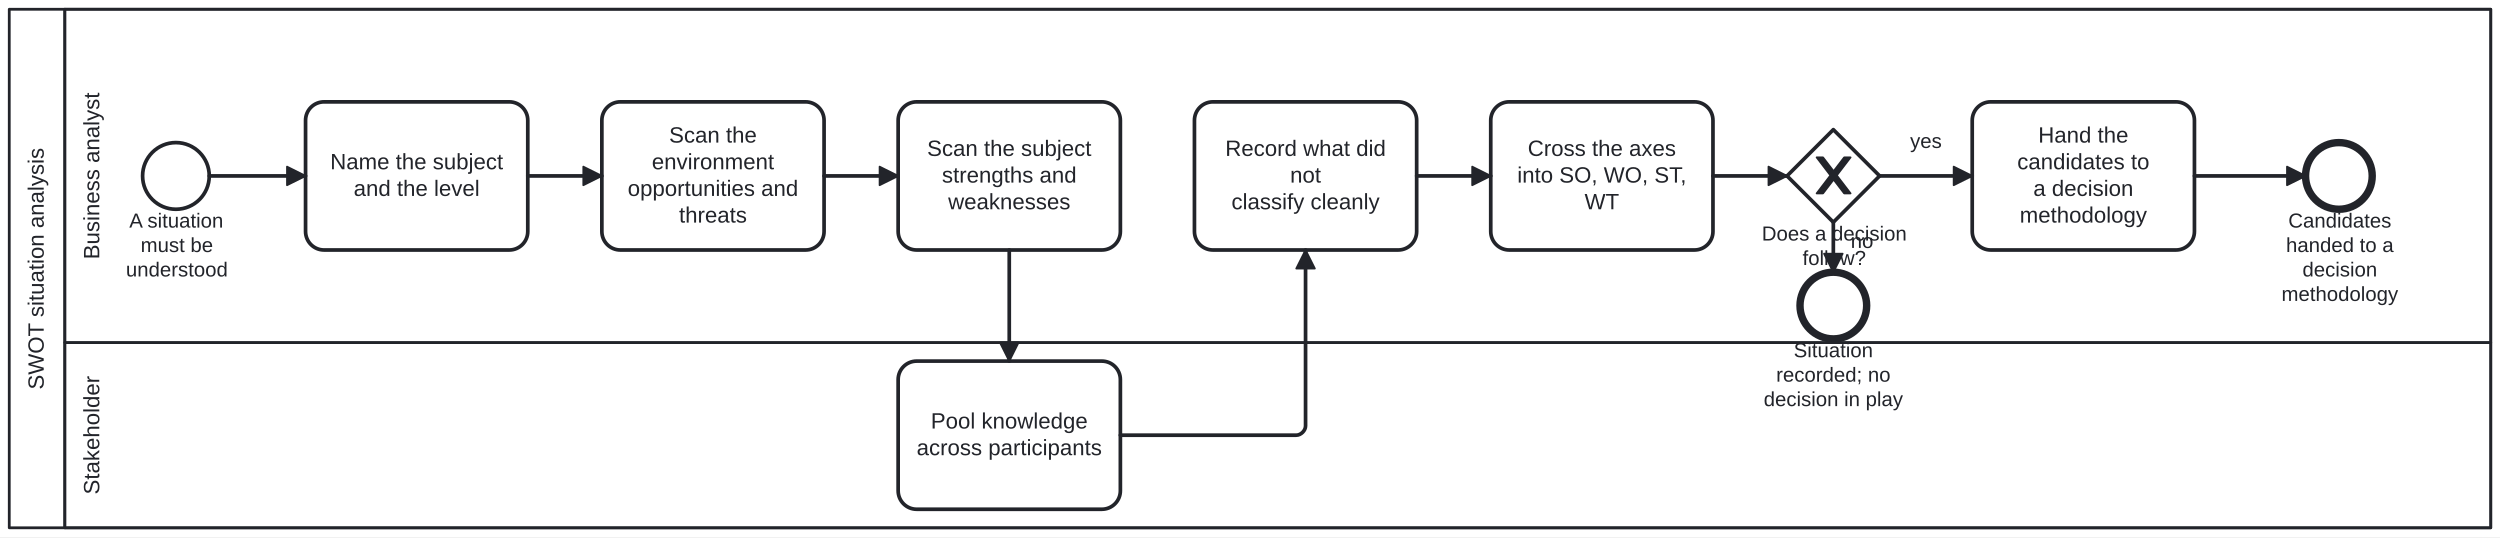
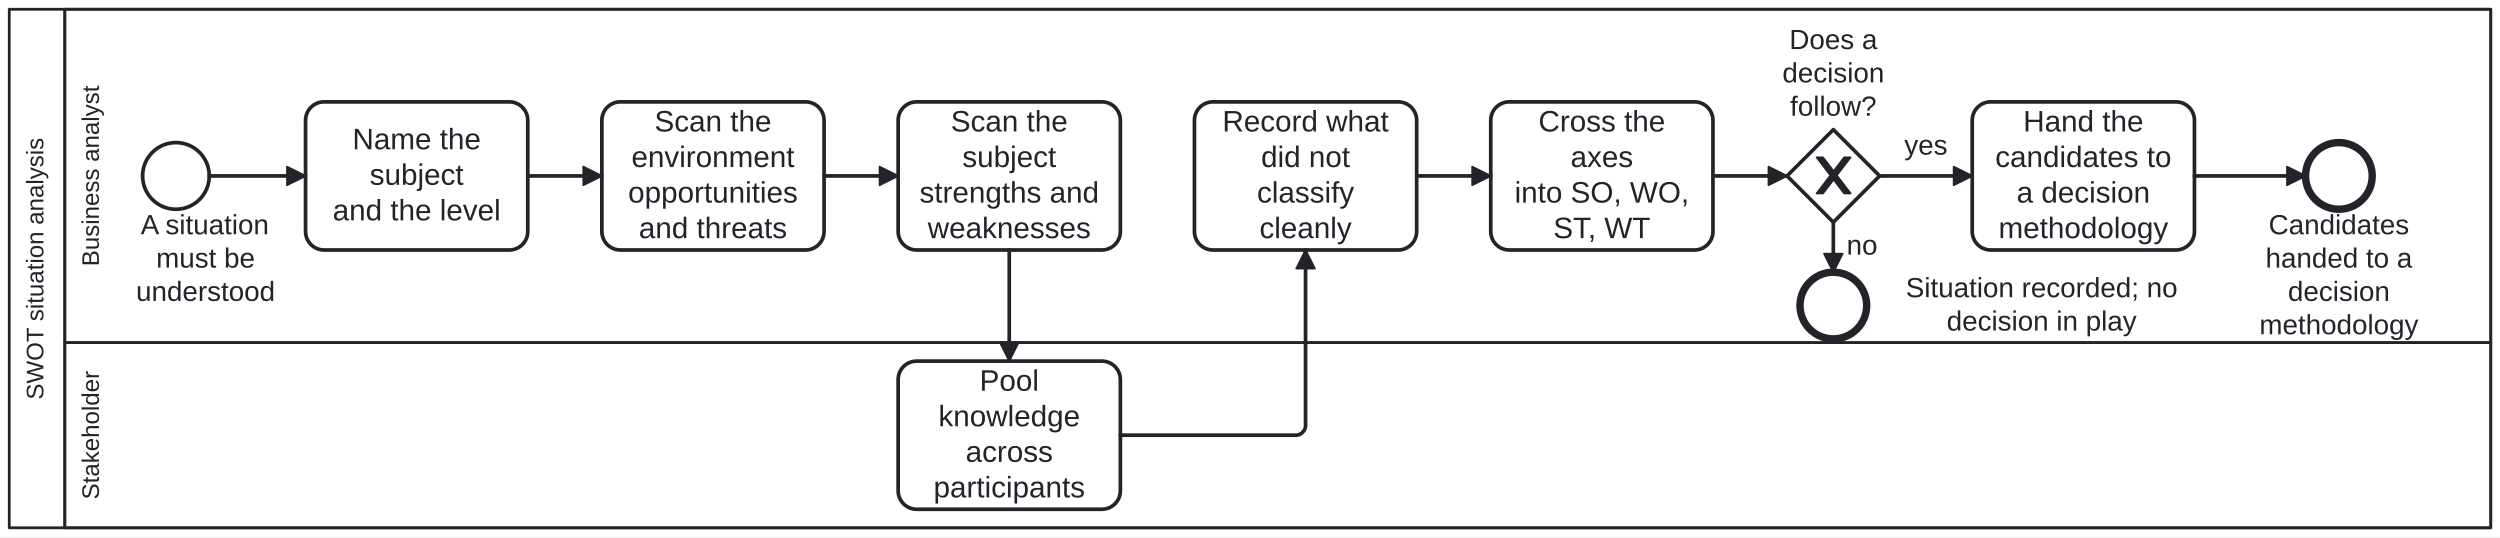
<svg xmlns="http://www.w3.org/2000/svg" width="100%" style="max-width:100%;height:auto" viewBox="155 75 1350 290" version="1.1">
  <rect x="155" y="75" width="1350" height="290" fill="#ffffff" />
  <g class="djs-group">
    <g class="djs-element djs-shape" data-element-id="Participant_Process_SwotAnalysis" style="display: block;" transform="matrix(1 0 0 1 160 80)">
      <g class="djs-visual">
        <rect x="0" y="0" width="1340" height="280" rx="0" ry="0" style="stroke-linecap: round; stroke-linejoin: round; stroke: rgb(34, 36, 42); stroke-width: 1.5px; fill: white; fill-opacity: 0.95;" />
        <path style="fill: none; stroke-linecap: round; stroke-linejoin: round; stroke: rgb(34, 36, 42); stroke-width: 1.5px;" d="M30,0L30,280" />
-         <text lineHeight="1.2" class="djs-label" style="font-family: Arial, sans-serif; font-size: 12px; font-weight: normal; fill: rgb(34, 36, 42);" transform="matrix(-1.83697e-16 -1 1 -1.83697e-16 0 280)">
-           <tspan x="74.645" y="18.6">SWOT situation analysis</tspan>
+         <text lineHeight="1.05" class="djs-label" transform="matrix(-1.83697e-16 -1 1 -1.83697e-16 0 280)" style="font-family: Arial, sans-serif; font-size: 13px; font-weight: normal; fill: rgb(34, 36, 42);">
+           <tspan x="69.198" y="18.413">SWOT situation analysis</tspan>
        </text>
      </g>
      <rect class="djs-hit djs-hit-all" x="0" y="0" width="1340" height="280" style="fill: none; stroke-opacity: 0; stroke: white; stroke-width: 15px;" />
    </g>
    <g class="djs-children">
      <g class="djs-group">
        <g class="djs-element djs-shape" data-element-id="Lane_Stakeholder" style="display: block;" transform="matrix(1 0 0 1 190 260)">
          <g class="djs-visual">
            <rect x="0" y="0" width="1310" height="100" rx="0" ry="0" style="stroke-linecap: round; stroke-linejoin: round; stroke: rgb(34, 36, 42); stroke-width: 1.5px; fill: white; fill-opacity: 0.25;" />
-             <text lineHeight="1.2" class="djs-label" style="font-family: Arial, sans-serif; font-size: 12px; font-weight: normal; fill: rgb(34, 36, 42);" transform="matrix(-1.83697e-16 -1 1 -1.83697e-16 0 100)">
-               <tspan x="17.979" y="18.6">Stakeholder</tspan>
+             <text lineHeight="1.05" class="djs-label" transform="matrix(-1.83697e-16 -1 1 -1.83697e-16 0 100)" style="font-family: Arial, sans-serif; font-size: 13px; font-weight: normal; fill: rgb(34, 36, 42);">
+               <tspan x="15.31" y="18.413">Stakeholder</tspan>
            </text>
          </g>
          <rect class="djs-hit djs-hit-all" x="0" y="0" width="1310" height="100" style="fill: none; stroke-opacity: 0; stroke: white; stroke-width: 15px;" />
        </g>
      </g>
      <g class="djs-group">
        <g class="djs-element djs-shape" data-element-id="Lane_BusinessAnalyst" style="display: block;" transform="matrix(1 0 0 1 190 80)">
          <g class="djs-visual">
            <rect x="0" y="0" width="1310" height="180" rx="0" ry="0" style="stroke-linecap: round; stroke-linejoin: round; stroke: rgb(34, 36, 42); stroke-width: 1.5px; fill: white; fill-opacity: 0.25;" />
-             <text lineHeight="1.2" class="djs-label" style="font-family: Arial, sans-serif; font-size: 12px; font-weight: normal; fill: rgb(34, 36, 42);" transform="matrix(-1.83697e-16 -1 1 -1.83697e-16 0 180)">
-               <tspan x="44.977" y="18.6">Business analyst</tspan>
+             <text lineHeight="1.05" class="djs-label" transform="matrix(-1.83697e-16 -1 1 -1.83697e-16 0 180)" style="font-family: Arial, sans-serif; font-size: 13px; font-weight: normal; fill: rgb(34, 36, 42);">
+               <tspan x="41.225" y="18.413">Business analyst</tspan>
            </text>
          </g>
          <rect class="djs-hit djs-hit-all" x="0" y="0" width="1310" height="180" style="fill: none; stroke-opacity: 0; stroke: white; stroke-width: 15px;" />
        </g>
      </g>
      <g class="djs-group">
        <g class="djs-element djs-shape" data-element-id="Start_Process_SwotAnalysis" style="display: block;" transform="matrix(1 0 0 1 232 152)">
          <g class="djs-visual">
            <circle cx="18" cy="18" r="18" style="stroke-linecap: round; stroke-linejoin: round; stroke: rgb(34, 36, 42); stroke-width: 2px; fill: white; fill-opacity: 0.95;" />
          </g>
          <rect class="djs-hit djs-hit-all" x="0" y="0" width="36" height="36" style="fill: none; stroke-opacity: 0; stroke: white; stroke-width: 15px;" />
        </g>
      </g>
      <g class="djs-group">
-         <g class="djs-element djs-shape" data-element-id="Start_Process_SwotAnalysis_label" style="display: block;" transform="matrix(1 0 0 1 211 188)">
-           <g class="djs-visual">
-             <text lineHeight="1.2" class="djs-label" style="font-family: Arial, sans-serif; font-size: 11px; font-weight: normal; fill: rgb(34, 36, 42);">
-               <tspan x="13.818" y="9.9">A situation </tspan>
-               <tspan x="19.936" y="23.1">must be </tspan>
-               <tspan x="11.979" y="36.3">understood</tspan>
-             </text>
-           </g>
-           <rect class="djs-hit djs-hit-all" x="0" y="0" width="79" height="27" style="fill: none; stroke-opacity: 0; stroke: white; stroke-width: 15px;" />
+         <g class="djs-element djs-shape" data-element-id="Start_Process_SwotAnalysis_label" style="display: block;" transform="matrix(1 0 0 1 228 188)">
+           <g class="djs-visual">
+             <text lineHeight="1.2" class="djs-label" style="font-family: Arial, sans-serif; font-size: 15px; font-weight: normal; fill: rgb(34, 36, 42);">
+               <tspan x="2.979" y="13.5">A situation</tspan>
+               <tspan x="11.322" y="31.5">must be </tspan>
+               <tspan x="0.471" y="49.5">understood</tspan>
+             </text>
+           </g>
+           <rect class="djs-hit djs-hit-all" x="0" y="0" width="76" height="54" style="fill: none; stroke-opacity: 0; stroke: white; stroke-width: 15px;" />
        </g>
      </g>
      <g class="djs-group">
        <g class="djs-element djs-shape" data-element-id="A_FrameSubject" style="display: block;" transform="matrix(1 0 0 1 320 130)">
          <g class="djs-visual">
            <rect x="0" y="0" width="120" height="80" rx="10" ry="10" style="stroke-linecap: round; stroke-linejoin: round; stroke: rgb(34, 36, 42); stroke-width: 2px; fill: white; fill-opacity: 0.95;" />
-             <text lineHeight="1.2" class="djs-label" style="font-family: Arial, sans-serif; font-size: 12px; font-weight: normal; fill: rgb(34, 36, 42);">
-               <tspan x="13.31" y="36.4">Name the subject</tspan>
-               <tspan x="25.975" y="50.8">and the level</tspan>
+             <text lineHeight="1.2" class="djs-label" style="font-family: Arial, sans-serif; font-size: 16px; font-weight: normal; fill: rgb(34, 36, 42);">
+               <tspan x="25.316" y="25.6">Name the </tspan>
+               <tspan x="34.652" y="44.8">subject</tspan>
+               <tspan x="14.633" y="64">and the level</tspan>
            </text>
          </g>
          <rect class="djs-hit djs-hit-all" x="0" y="0" width="120" height="80" style="fill: none; stroke-opacity: 0; stroke: white; stroke-width: 15px;" />
        </g>
      </g>
      <g class="djs-group">
        <g class="djs-element djs-shape" data-element-id="A_ScanExternal" style="display: block;" transform="matrix(1 0 0 1 480 130)">
          <g class="djs-visual">
            <rect x="0" y="0" width="120" height="80" rx="10" ry="10" style="stroke-linecap: round; stroke-linejoin: round; stroke: rgb(34, 36, 42); stroke-width: 2px; fill: white; fill-opacity: 0.95;" />
-             <text lineHeight="1.2" class="djs-label" style="font-family: Arial, sans-serif; font-size: 12px; font-weight: normal; fill: rgb(34, 36, 42);">
-               <tspan x="36.316" y="22">Scan the </tspan>
-               <tspan x="26.982" y="36.4">environment</tspan>
-               <tspan x="13.966" y="50.8">opportunities and </tspan>
-               <tspan x="41.657" y="65.2">threats</tspan>
+             <text lineHeight="1.2" class="djs-label" style="font-family: Arial, sans-serif; font-size: 16px; font-weight: normal; fill: rgb(34, 36, 42);">
+               <tspan x="28.422" y="16">Scan the </tspan>
+               <tspan x="15.977" y="35.2">environment</tspan>
+               <tspan x="14.191" y="54.4">opportunities </tspan>
+               <tspan x="19.973" y="73.6">and threats</tspan>
            </text>
          </g>
          <rect class="djs-hit djs-hit-all" x="0" y="0" width="120" height="80" style="fill: none; stroke-opacity: 0; stroke: white; stroke-width: 15px;" />
        </g>
      </g>
      <g class="djs-group">
        <g class="djs-element djs-shape" data-element-id="A_ScanInternal" style="display: block;" transform="matrix(1 0 0 1 640 130)">
          <g class="djs-visual">
            <rect x="0" y="0" width="120" height="80" rx="10" ry="10" style="stroke-linecap: round; stroke-linejoin: round; stroke: rgb(34, 36, 42); stroke-width: 2px; fill: white; fill-opacity: 0.95;" />
-             <text lineHeight="1.2" class="djs-label" style="font-family: Arial, sans-serif; font-size: 12px; font-weight: normal; fill: rgb(34, 36, 42);">
-               <tspan x="15.639" y="29.2">Scan the subject</tspan>
-               <tspan x="23.643" y="43.6">strengths and </tspan>
-               <tspan x="26.982" y="58">weaknesses</tspan>
+             <text lineHeight="1.2" class="djs-label" style="font-family: Arial, sans-serif; font-size: 16px; font-weight: normal; fill: rgb(34, 36, 42);">
+               <tspan x="28.422" y="16">Scan the </tspan>
+               <tspan x="34.652" y="35.2">subject</tspan>
+               <tspan x="11.523" y="54.4">strengths and</tspan>
+               <tspan x="15.977" y="73.6">weaknesses</tspan>
            </text>
          </g>
          <rect class="djs-hit djs-hit-all" x="0" y="0" width="120" height="80" style="fill: none; stroke-opacity: 0; stroke: white; stroke-width: 15px;" />
        </g>
      </g>
      <g class="djs-group">
        <g class="djs-element djs-shape" data-element-id="A_GroupReview" style="display: block;" transform="matrix(1 0 0 1 640 270)">
          <g class="djs-visual">
            <rect x="0" y="0" width="120" height="80" rx="10" ry="10" style="stroke-linecap: round; stroke-linejoin: round; stroke: rgb(34, 36, 42); stroke-width: 2px; fill: white; fill-opacity: 0.95;" />
-             <text lineHeight="1.2" class="djs-label" style="font-family: Arial, sans-serif; font-size: 12px; font-weight: normal; fill: rgb(34, 36, 42);">
-               <tspan x="17.637" y="36.4">Pool knowledge</tspan>
-               <tspan x="9.979" y="50.8">across participants</tspan>
+             <text lineHeight="1.2" class="djs-label" style="font-family: Arial, sans-serif; font-size: 16px; font-weight: normal; fill: rgb(34, 36, 42);">
+               <tspan x="43.988" y="16">Pool </tspan>
+               <tspan x="21.75" y="35.2">knowledge</tspan>
+               <tspan x="36.438" y="54.4">across </tspan>
+               <tspan x="19.09" y="73.6">participants</tspan>
            </text>
          </g>
          <rect class="djs-hit djs-hit-all" x="0" y="0" width="120" height="80" style="fill: none; stroke-opacity: 0; stroke: white; stroke-width: 15px;" />
        </g>
      </g>
      <g class="djs-group">
        <g class="djs-element djs-shape" data-element-id="A_RecordAmbiguous" style="display: block;" transform="matrix(1 0 0 1 800 130)">
          <g class="djs-visual">
            <rect x="0" y="0" width="120" height="80" rx="10" ry="10" style="stroke-linecap: round; stroke-linejoin: round; stroke: rgb(34, 36, 42); stroke-width: 2px; fill: white; fill-opacity: 0.95;" />
-             <text lineHeight="1.2" class="djs-label" style="font-family: Arial, sans-serif; font-size: 12px; font-weight: normal; fill: rgb(34, 36, 42);">
-               <tspan x="16.644" y="29.2">Record what did </tspan>
-               <tspan x="51.659" y="43.6">not</tspan>
-               <tspan x="19.986" y="58">classify cleanly</tspan>
+             <text lineHeight="1.2" class="djs-label" style="font-family: Arial, sans-serif; font-size: 16px; font-weight: normal; fill: rgb(34, 36, 42);">
+               <tspan x="15.09" y="16">Record what </tspan>
+               <tspan x="35.98" y="35.2">did not</tspan>
+               <tspan x="33.773" y="54.4">classify </tspan>
+               <tspan x="35.098" y="73.6">cleanly</tspan>
            </text>
          </g>
          <rect class="djs-hit djs-hit-all" x="0" y="0" width="120" height="80" style="fill: none; stroke-opacity: 0; stroke: white; stroke-width: 15px;" />
        </g>
      </g>
      <g class="djs-group">
        <g class="djs-element djs-shape" data-element-id="A_Cross" style="display: block;" transform="matrix(1 0 0 1 960 130)">
          <g class="djs-visual">
            <rect x="0" y="0" width="120" height="80" rx="10" ry="10" style="stroke-linecap: round; stroke-linejoin: round; stroke: rgb(34, 36, 42); stroke-width: 2px; fill: white; fill-opacity: 0.95;" />
-             <text lineHeight="1.2" class="djs-label" style="font-family: Arial, sans-serif; font-size: 12px; font-weight: normal; fill: rgb(34, 36, 42);">
-               <tspan x="19.983" y="29.2">Cross the axes</tspan>
-               <tspan x="14.323" y="43.6">into SO, WO, ST, </tspan>
-               <tspan x="50.672" y="58">WT</tspan>
+             <text lineHeight="1.2" class="djs-label" style="font-family: Arial, sans-serif; font-size: 16px; font-weight: normal; fill: rgb(34, 36, 42);">
+               <tspan x="25.766" y="16">Cross the </tspan>
+               <tspan x="43.102" y="35.2">axes</tspan>
+               <tspan x="12.879" y="54.4">into SO, WO, </tspan>
+               <tspan x="33.781" y="73.6">ST, WT</tspan>
            </text>
          </g>
          <rect class="djs-hit djs-hit-all" x="0" y="0" width="120" height="80" style="fill: none; stroke-opacity: 0; stroke: white; stroke-width: 15px;" />
        </g>
      </g>
      <g class="djs-group">
        <g class="djs-element djs-shape" data-element-id="GW_DecisionFollows" style="display: block;" transform="matrix(1 0 0 1 1120 145)">
          <g class="djs-visual">
            <polygon points="25,0 50,25 25,50 0,25" style="stroke-linecap: round; stroke-linejoin: round; stroke: rgb(34, 36, 42); stroke-width: 2px; fill: white; fill-opacity: 0.95;" />
            <path d="m 16,15 7.429,9.714 -7.429,9.714 3.429,0 5.714,-7.464 5.714,7.464 3.429,0 -7.429,-9.714 7.429,-9.714 -3.429,0 -5.714,7.464 -5.714,-7.464 -3.429,0 z" style="fill: rgb(34, 36, 42); stroke-linecap: round; stroke-linejoin: round; stroke: rgb(34, 36, 42); stroke-width: 1px;" />
          </g>
          <rect class="djs-hit djs-hit-all" x="0" y="0" width="50" height="50" style="fill: none; stroke-opacity: 0; stroke: white; stroke-width: 15px;" />
        </g>
      </g>
      <g class="djs-group">
-         <g class="djs-element djs-shape" data-element-id="GW_DecisionFollows_label" style="display: block;" transform="matrix(1 0 0 1 1106 195)">
-           <g class="djs-visual">
-             <text lineHeight="1.2" class="djs-label" style="font-family: Arial, sans-serif; font-size: 11px; font-weight: normal; fill: rgb(34, 36, 42);">
-               <tspan x="0.366" y="9.9">Does a decision</tspan>
-               <tspan x="22.38" y="23.1">follow?</tspan>
-             </text>
-           </g>
-           <rect class="djs-hit djs-hit-all" x="0" y="0" width="79" height="27" style="fill: none; stroke-opacity: 0; stroke: white; stroke-width: 15px;" />
+         <g class="djs-element djs-shape" data-element-id="GW_DecisionFollows_label" style="display: block;" transform="matrix(1 0 0 1 1117 88)">
+           <g class="djs-visual">
+             <text lineHeight="1.2" class="djs-label" style="font-family: Arial, sans-serif; font-size: 15px; font-weight: normal; fill: rgb(34, 36, 42);">
+               <tspan x="4.237" y="13.5">Does a </tspan>
+               <tspan x="0.483" y="31.5">decision</tspan>
+               <tspan x="4.654" y="49.5">follow?</tspan>
+             </text>
+           </g>
+           <rect class="djs-hit djs-hit-all" x="0" y="0" width="56" height="54" style="fill: none; stroke-opacity: 0; stroke: white; stroke-width: 15px;" />
        </g>
      </g>
      <g class="djs-group">
        <g class="djs-element djs-shape" data-element-id="A_HandOff" style="display: block;" transform="matrix(1 0 0 1 1220 130)">
          <g class="djs-visual">
            <rect x="0" y="0" width="120" height="80" rx="10" ry="10" style="stroke-linecap: round; stroke-linejoin: round; stroke: rgb(34, 36, 42); stroke-width: 2px; fill: white; fill-opacity: 0.95;" />
-             <text lineHeight="1.2" class="djs-label" style="font-family: Arial, sans-serif; font-size: 12px; font-weight: normal; fill: rgb(34, 36, 42);">
-               <tspan x="35.648" y="22">Hand the </tspan>
-               <tspan x="24.308" y="36.4">candidates to</tspan>
-               <tspan x="32.982" y="50.8">a decision </tspan>
-               <tspan x="25.644" y="65.2">methodology</tspan>
+             <text lineHeight="1.2" class="djs-label" style="font-family: Arial, sans-serif; font-size: 16px; font-weight: normal; fill: rgb(34, 36, 42);">
+               <tspan x="27.531" y="16">Hand the </tspan>
+               <tspan x="12.41" y="35.2">candidates to</tspan>
+               <tspan x="23.977" y="54.4">a decision </tspan>
+               <tspan x="14.191" y="73.6">methodology</tspan>
            </text>
          </g>
          <rect class="djs-hit djs-hit-all" x="0" y="0" width="120" height="80" style="fill: none; stroke-opacity: 0; stroke: white; stroke-width: 15px;" />
        </g>
      </g>
      <g class="djs-group">
        <g class="djs-element djs-shape" data-element-id="End_HandedToDecision" style="display: block;" transform="matrix(1 0 0 1 1400 152)">
          <g class="djs-visual">
            <circle cx="18" cy="18" r="18" style="stroke-linecap: round; stroke-linejoin: round; stroke: rgb(34, 36, 42); stroke-width: 4px; fill: white; fill-opacity: 0.95;" />
          </g>
          <rect class="djs-hit djs-hit-all" x="0" y="0" width="36" height="36" style="fill: none; stroke-opacity: 0; stroke: white; stroke-width: 15px;" />
        </g>
      </g>
      <g class="djs-group">
-         <g class="djs-element djs-shape" data-element-id="End_HandedToDecision_label" style="display: block;" transform="matrix(1 0 0 1 1387 188)">
-           <g class="djs-visual">
-             <text lineHeight="1.2" class="djs-label" style="font-family: Arial, sans-serif; font-size: 11px; font-weight: normal; fill: rgb(34, 36, 42);">
-               <tspan x="3.675" y="9.9">Candidates </tspan>
-               <tspan x="2.445" y="23.1">handed to a </tspan>
-               <tspan x="11.321" y="36.3">decision </tspan>
-               <tspan x="0.007" y="49.5">methodology</tspan>
-             </text>
-           </g>
-           <rect class="djs-hit djs-hit-all" x="0" y="0" width="63" height="53" style="fill: none; stroke-opacity: 0; stroke: white; stroke-width: 15px;" />
+         <g class="djs-element djs-shape" data-element-id="End_HandedToDecision_label" style="display: block;" transform="matrix(1 0 0 1 1375 188)">
+           <g class="djs-visual">
+             <text lineHeight="1.2" class="djs-label" style="font-family: Arial, sans-serif; font-size: 15px; font-weight: normal; fill: rgb(34, 36, 42);">
+               <tspan x="5.057" y="13.5">Candidates </tspan>
+               <tspan x="3.38" y="31.5">handed to a </tspan>
+               <tspan x="15.483" y="49.5">decision </tspan>
+               <tspan x="0.054" y="67.5">methodology</tspan>
+             </text>
+           </g>
+           <rect class="djs-hit djs-hit-all" x="0" y="0" width="86" height="72" style="fill: none; stroke-opacity: 0; stroke: white; stroke-width: 15px;" />
        </g>
      </g>
      <g class="djs-group">
        <g class="djs-element djs-shape" data-element-id="End_SituationRecorded" style="display: block;" transform="matrix(1 0 0 1 1127 222)">
          <g class="djs-visual">
            <circle cx="18" cy="18" r="18" style="stroke-linecap: round; stroke-linejoin: round; stroke: rgb(34, 36, 42); stroke-width: 4px; fill: white; fill-opacity: 0.95;" />
          </g>
          <rect class="djs-hit djs-hit-all" x="0" y="0" width="36" height="36" style="fill: none; stroke-opacity: 0; stroke: white; stroke-width: 15px;" />
        </g>
      </g>
      <g class="djs-group">
-         <g class="djs-element djs-shape" data-element-id="End_SituationRecorded_label" style="display: block;" transform="matrix(1 0 0 1 1107 258)">
-           <g class="djs-visual">
-             <text lineHeight="1.2" class="djs-label" style="font-family: Arial, sans-serif; font-size: 11px; font-weight: normal; fill: rgb(34, 36, 42);">
-               <tspan x="16.596" y="9.9">Situation </tspan>
-               <tspan x="7.119" y="23.1">recorded; no </tspan>
-               <tspan x="0.394" y="36.3">decision in play</tspan>
-             </text>
-           </g>
-           <rect class="djs-hit djs-hit-all" x="0" y="0" width="76" height="40" style="fill: none; stroke-opacity: 0; stroke: white; stroke-width: 15px;" />
+         <g class="djs-element djs-shape" data-element-id="End_SituationRecorded_label" style="display: block;" transform="matrix(1 0 0 1 1184 222)">
+           <g class="djs-visual">
+             <text lineHeight="1.2" class="djs-label" style="font-family: Arial, sans-serif; font-size: 15px; font-weight: normal; fill: rgb(34, 36, 42);">
+               <tspan x="0.119" y="13.5">Situation recorded; no</tspan>
+               <tspan x="22.219" y="31.5">decision in play</tspan>
+             </text>
+           </g>
+           <rect class="djs-hit djs-hit-all" x="0" y="0" width="147" height="36" style="fill: none; stroke-opacity: 0; stroke: white; stroke-width: 15px;" />
        </g>
      </g>
      <g class="djs-group">
        <g class="djs-element djs-connection" data-element-id="SF_Process_SwotAnalysis_1" style="display: block;">
          <g class="djs-visual">
            <defs>
              <marker id="folio-marker-1" viewBox="0 0 20 20" refX="11" refY="10" markerWidth="10" markerHeight="10" orient="auto">
                <path d="M 1 5 L 11 10 L 1 15 Z" style="stroke-linecap: round; stroke-linejoin: round; stroke: rgb(34, 36, 42); stroke-width: 1px; fill: rgb(34, 36, 42);" />
              </marker>
            </defs>
            <path data-corner-radius="5" style="fill: none; stroke-linecap: round; stroke-linejoin: round; stroke: rgb(34, 36, 42); stroke-width: 2px; marker-end: url('#folio-marker-1');" d="M268,170L320,170" />
          </g>
          <path d="M268,170L320,170" class="djs-hit djs-hit-stroke" style="fill: none; stroke-opacity: 0; stroke: white; stroke-width: 15px;" />
        </g>
      </g>
      <g class="djs-group">
        <g class="djs-element djs-connection" data-element-id="SF_Process_SwotAnalysis_2" style="display: block;">
          <g class="djs-visual">
            <defs>
              <marker id="folio-marker-2" viewBox="0 0 20 20" refX="11" refY="10" markerWidth="10" markerHeight="10" orient="auto">
                <path d="M 1 5 L 11 10 L 1 15 Z" style="stroke-linecap: round; stroke-linejoin: round; stroke: rgb(34, 36, 42); stroke-width: 1px; fill: rgb(34, 36, 42);" />
              </marker>
            </defs>
            <path data-corner-radius="5" style="fill: none; stroke-linecap: round; stroke-linejoin: round; stroke: rgb(34, 36, 42); stroke-width: 2px; marker-end: url('#folio-marker-2');" d="M440,170L480,170" />
          </g>
          <path d="M440,170L480,170" class="djs-hit djs-hit-stroke" style="fill: none; stroke-opacity: 0; stroke: white; stroke-width: 15px;" />
        </g>
      </g>
      <g class="djs-group">
        <g class="djs-element djs-connection" data-element-id="SF_Process_SwotAnalysis_3" style="display: block;">
          <g class="djs-visual">
            <defs>
              <marker id="folio-marker-3" viewBox="0 0 20 20" refX="11" refY="10" markerWidth="10" markerHeight="10" orient="auto">
                <path d="M 1 5 L 11 10 L 1 15 Z" style="stroke-linecap: round; stroke-linejoin: round; stroke: rgb(34, 36, 42); stroke-width: 1px; fill: rgb(34, 36, 42);" />
              </marker>
            </defs>
            <path data-corner-radius="5" style="fill: none; stroke-linecap: round; stroke-linejoin: round; stroke: rgb(34, 36, 42); stroke-width: 2px; marker-end: url('#folio-marker-3');" d="M600,170L640,170" />
          </g>
          <path d="M600,170L640,170" class="djs-hit djs-hit-stroke" style="fill: none; stroke-opacity: 0; stroke: white; stroke-width: 15px;" />
        </g>
      </g>
      <g class="djs-group">
        <g class="djs-element djs-connection" data-element-id="SF_Process_SwotAnalysis_4" style="display: block;">
          <g class="djs-visual">
            <defs>
              <marker id="folio-marker-4" viewBox="0 0 20 20" refX="11" refY="10" markerWidth="10" markerHeight="10" orient="auto">
                <path d="M 1 5 L 11 10 L 1 15 Z" style="stroke-linecap: round; stroke-linejoin: round; stroke: rgb(34, 36, 42); stroke-width: 1px; fill: rgb(34, 36, 42);" />
              </marker>
            </defs>
            <path data-corner-radius="5" style="fill: none; stroke-linecap: round; stroke-linejoin: round; stroke: rgb(34, 36, 42); stroke-width: 2px; marker-end: url('#folio-marker-4');" d="M700,210L700,270" />
          </g>
          <path d="M700,210L700,270" class="djs-hit djs-hit-stroke" style="fill: none; stroke-opacity: 0; stroke: white; stroke-width: 15px;" />
        </g>
      </g>
      <g class="djs-group">
        <g class="djs-element djs-connection" data-element-id="SF_Process_SwotAnalysis_5" style="display: block;">
          <g class="djs-visual">
            <defs>
              <marker id="folio-marker-5" viewBox="0 0 20 20" refX="11" refY="10" markerWidth="10" markerHeight="10" orient="auto">
                <path d="M 1 5 L 11 10 L 1 15 Z" style="stroke-linecap: round; stroke-linejoin: round; stroke: rgb(34, 36, 42); stroke-width: 1px; fill: rgb(34, 36, 42);" />
              </marker>
            </defs>
            <path data-corner-radius="5" style="fill: none; stroke-linecap: round; stroke-linejoin: round; stroke: rgb(34, 36, 42); stroke-width: 2px; marker-end: url('#folio-marker-5');" d="M760,310L855,310C857.5,310,860,307.5,860,305L860,210" />
          </g>
          <path d="M760,310L860,310L860,210" class="djs-hit djs-hit-stroke" style="fill: none; stroke-opacity: 0; stroke: white; stroke-width: 15px;" />
        </g>
      </g>
      <g class="djs-group">
        <g class="djs-element djs-connection" data-element-id="SF_Process_SwotAnalysis_6" style="display: block;">
          <g class="djs-visual">
            <defs>
              <marker id="folio-marker-6" viewBox="0 0 20 20" refX="11" refY="10" markerWidth="10" markerHeight="10" orient="auto">
                <path d="M 1 5 L 11 10 L 1 15 Z" style="stroke-linecap: round; stroke-linejoin: round; stroke: rgb(34, 36, 42); stroke-width: 1px; fill: rgb(34, 36, 42);" />
              </marker>
            </defs>
            <path data-corner-radius="5" style="fill: none; stroke-linecap: round; stroke-linejoin: round; stroke: rgb(34, 36, 42); stroke-width: 2px; marker-end: url('#folio-marker-6');" d="M920,170L960,170" />
          </g>
          <path d="M920,170L960,170" class="djs-hit djs-hit-stroke" style="fill: none; stroke-opacity: 0; stroke: white; stroke-width: 15px;" />
        </g>
      </g>
      <g class="djs-group">
        <g class="djs-element djs-connection" data-element-id="SF_Process_SwotAnalysis_7" style="display: block;">
          <g class="djs-visual">
            <defs>
              <marker id="folio-marker-7" viewBox="0 0 20 20" refX="11" refY="10" markerWidth="10" markerHeight="10" orient="auto">
                <path d="M 1 5 L 11 10 L 1 15 Z" style="stroke-linecap: round; stroke-linejoin: round; stroke: rgb(34, 36, 42); stroke-width: 1px; fill: rgb(34, 36, 42);" />
              </marker>
            </defs>
            <path data-corner-radius="5" style="fill: none; stroke-linecap: round; stroke-linejoin: round; stroke: rgb(34, 36, 42); stroke-width: 2px; marker-end: url('#folio-marker-7');" d="M1080,170L1120,170" />
          </g>
          <path d="M1080,170L1120,170" class="djs-hit djs-hit-stroke" style="fill: none; stroke-opacity: 0; stroke: white; stroke-width: 15px;" />
        </g>
      </g>
      <g class="djs-group">
        <g class="djs-element djs-connection" data-element-id="SF_Process_SwotAnalysis_8" style="display: block;">
          <g class="djs-visual">
            <defs>
              <marker id="folio-marker-8" viewBox="0 0 20 20" refX="11" refY="10" markerWidth="10" markerHeight="10" orient="auto">
                <path d="M 1 5 L 11 10 L 1 15 Z" style="stroke-linecap: round; stroke-linejoin: round; stroke: rgb(34, 36, 42); stroke-width: 1px; fill: rgb(34, 36, 42);" />
              </marker>
            </defs>
            <path data-corner-radius="5" style="fill: none; stroke-linecap: round; stroke-linejoin: round; stroke: rgb(34, 36, 42); stroke-width: 2px; marker-end: url('#folio-marker-8');" d="M1170,170L1220,170" />
          </g>
          <path d="M1170,170L1220,170" class="djs-hit djs-hit-stroke" style="fill: none; stroke-opacity: 0; stroke: white; stroke-width: 15px;" />
        </g>
      </g>
      <g class="djs-group">
-         <g class="djs-element djs-shape" data-element-id="SF_Process_SwotAnalysis_8_label" style="display: block;" transform="matrix(1 0 0 1 1186 145)">
-           <g class="djs-visual">
-             <text lineHeight="1.2" class="djs-label" style="font-family: Arial, sans-serif; font-size: 11px; font-weight: normal; fill: rgb(34, 36, 42);">
-               <tspan x="0.441" y="9.9">yes</tspan>
-             </text>
-           </g>
-           <rect class="djs-hit djs-hit-all" x="0" y="0" width="18" height="14" style="fill: none; stroke-opacity: 0; stroke: white; stroke-width: 15px;" />
+         <g class="djs-element djs-shape" data-element-id="SF_Process_SwotAnalysis_8_label" style="display: block;" transform="matrix(1 0 0 1 1183 145)">
+           <g class="djs-visual">
+             <text lineHeight="1.2" class="djs-label" style="font-family: Arial, sans-serif; font-size: 15px; font-weight: normal; fill: rgb(34, 36, 42);">
+               <tspan x="0.329" y="13.5">yes</tspan>
+             </text>
+           </g>
+           <rect class="djs-hit djs-hit-all" x="0" y="0" width="24" height="18" style="fill: none; stroke-opacity: 0; stroke: white; stroke-width: 15px;" />
        </g>
      </g>
      <g class="djs-group">
        <g class="djs-element djs-connection" data-element-id="SF_Process_SwotAnalysis_9" style="display: block;">
          <g class="djs-visual">
            <defs>
              <marker id="folio-marker-9" viewBox="0 0 20 20" refX="11" refY="10" markerWidth="10" markerHeight="10" orient="auto">
                <path d="M 1 5 L 11 10 L 1 15 Z" style="stroke-linecap: round; stroke-linejoin: round; stroke: rgb(34, 36, 42); stroke-width: 1px; fill: rgb(34, 36, 42);" />
              </marker>
            </defs>
            <path data-corner-radius="5" style="fill: none; stroke-linecap: round; stroke-linejoin: round; stroke: rgb(34, 36, 42); stroke-width: 2px; marker-end: url('#folio-marker-9');" d="M1145,195L1145,222" />
          </g>
          <path d="M1145,195L1145,222" class="djs-hit djs-hit-stroke" style="fill: none; stroke-opacity: 0; stroke: white; stroke-width: 15px;" />
        </g>
      </g>
      <g class="djs-group">
-         <g class="djs-element djs-shape" data-element-id="SF_Process_SwotAnalysis_9_label" style="display: block;" transform="matrix(1 0 0 1 1154 199)">
-           <g class="djs-visual">
-             <text lineHeight="1.2" class="djs-label" style="font-family: Arial, sans-serif; font-size: 11px; font-weight: normal; fill: rgb(34, 36, 42);">
-               <tspan x="0.382" y="9.9">no</tspan>
-             </text>
-           </g>
-           <rect class="djs-hit djs-hit-all" x="0" y="0" width="13" height="14" style="fill: none; stroke-opacity: 0; stroke: white; stroke-width: 15px;" />
+         <g class="djs-element djs-shape" data-element-id="SF_Process_SwotAnalysis_9_label" style="display: block;" transform="matrix(1 0 0 1 1152 199)">
+           <g class="djs-visual">
+             <text lineHeight="1.2" class="djs-label" style="font-family: Arial, sans-serif; font-size: 15px; font-weight: normal; fill: rgb(34, 36, 42);">
+               <tspan x="0.158" y="13.5">no</tspan>
+             </text>
+           </g>
+           <rect class="djs-hit djs-hit-all" x="0" y="0" width="17" height="18" style="fill: none; stroke-opacity: 0; stroke: white; stroke-width: 15px;" />
        </g>
      </g>
      <g class="djs-group">
        <g class="djs-element djs-connection" data-element-id="SF_Process_SwotAnalysis_10" style="display: block;">
          <g class="djs-visual">
            <defs>
              <marker id="folio-marker-10" viewBox="0 0 20 20" refX="11" refY="10" markerWidth="10" markerHeight="10" orient="auto">
                <path d="M 1 5 L 11 10 L 1 15 Z" style="stroke-linecap: round; stroke-linejoin: round; stroke: rgb(34, 36, 42); stroke-width: 1px; fill: rgb(34, 36, 42);" />
              </marker>
            </defs>
            <path data-corner-radius="5" style="fill: none; stroke-linecap: round; stroke-linejoin: round; stroke: rgb(34, 36, 42); stroke-width: 2px; marker-end: url('#folio-marker-10');" d="M1340,170L1400,170" />
          </g>
          <path d="M1340,170L1400,170" class="djs-hit djs-hit-stroke" style="fill: none; stroke-opacity: 0; stroke: white; stroke-width: 15px;" />
        </g>
      </g>
    </g>
  </g>
</svg>
